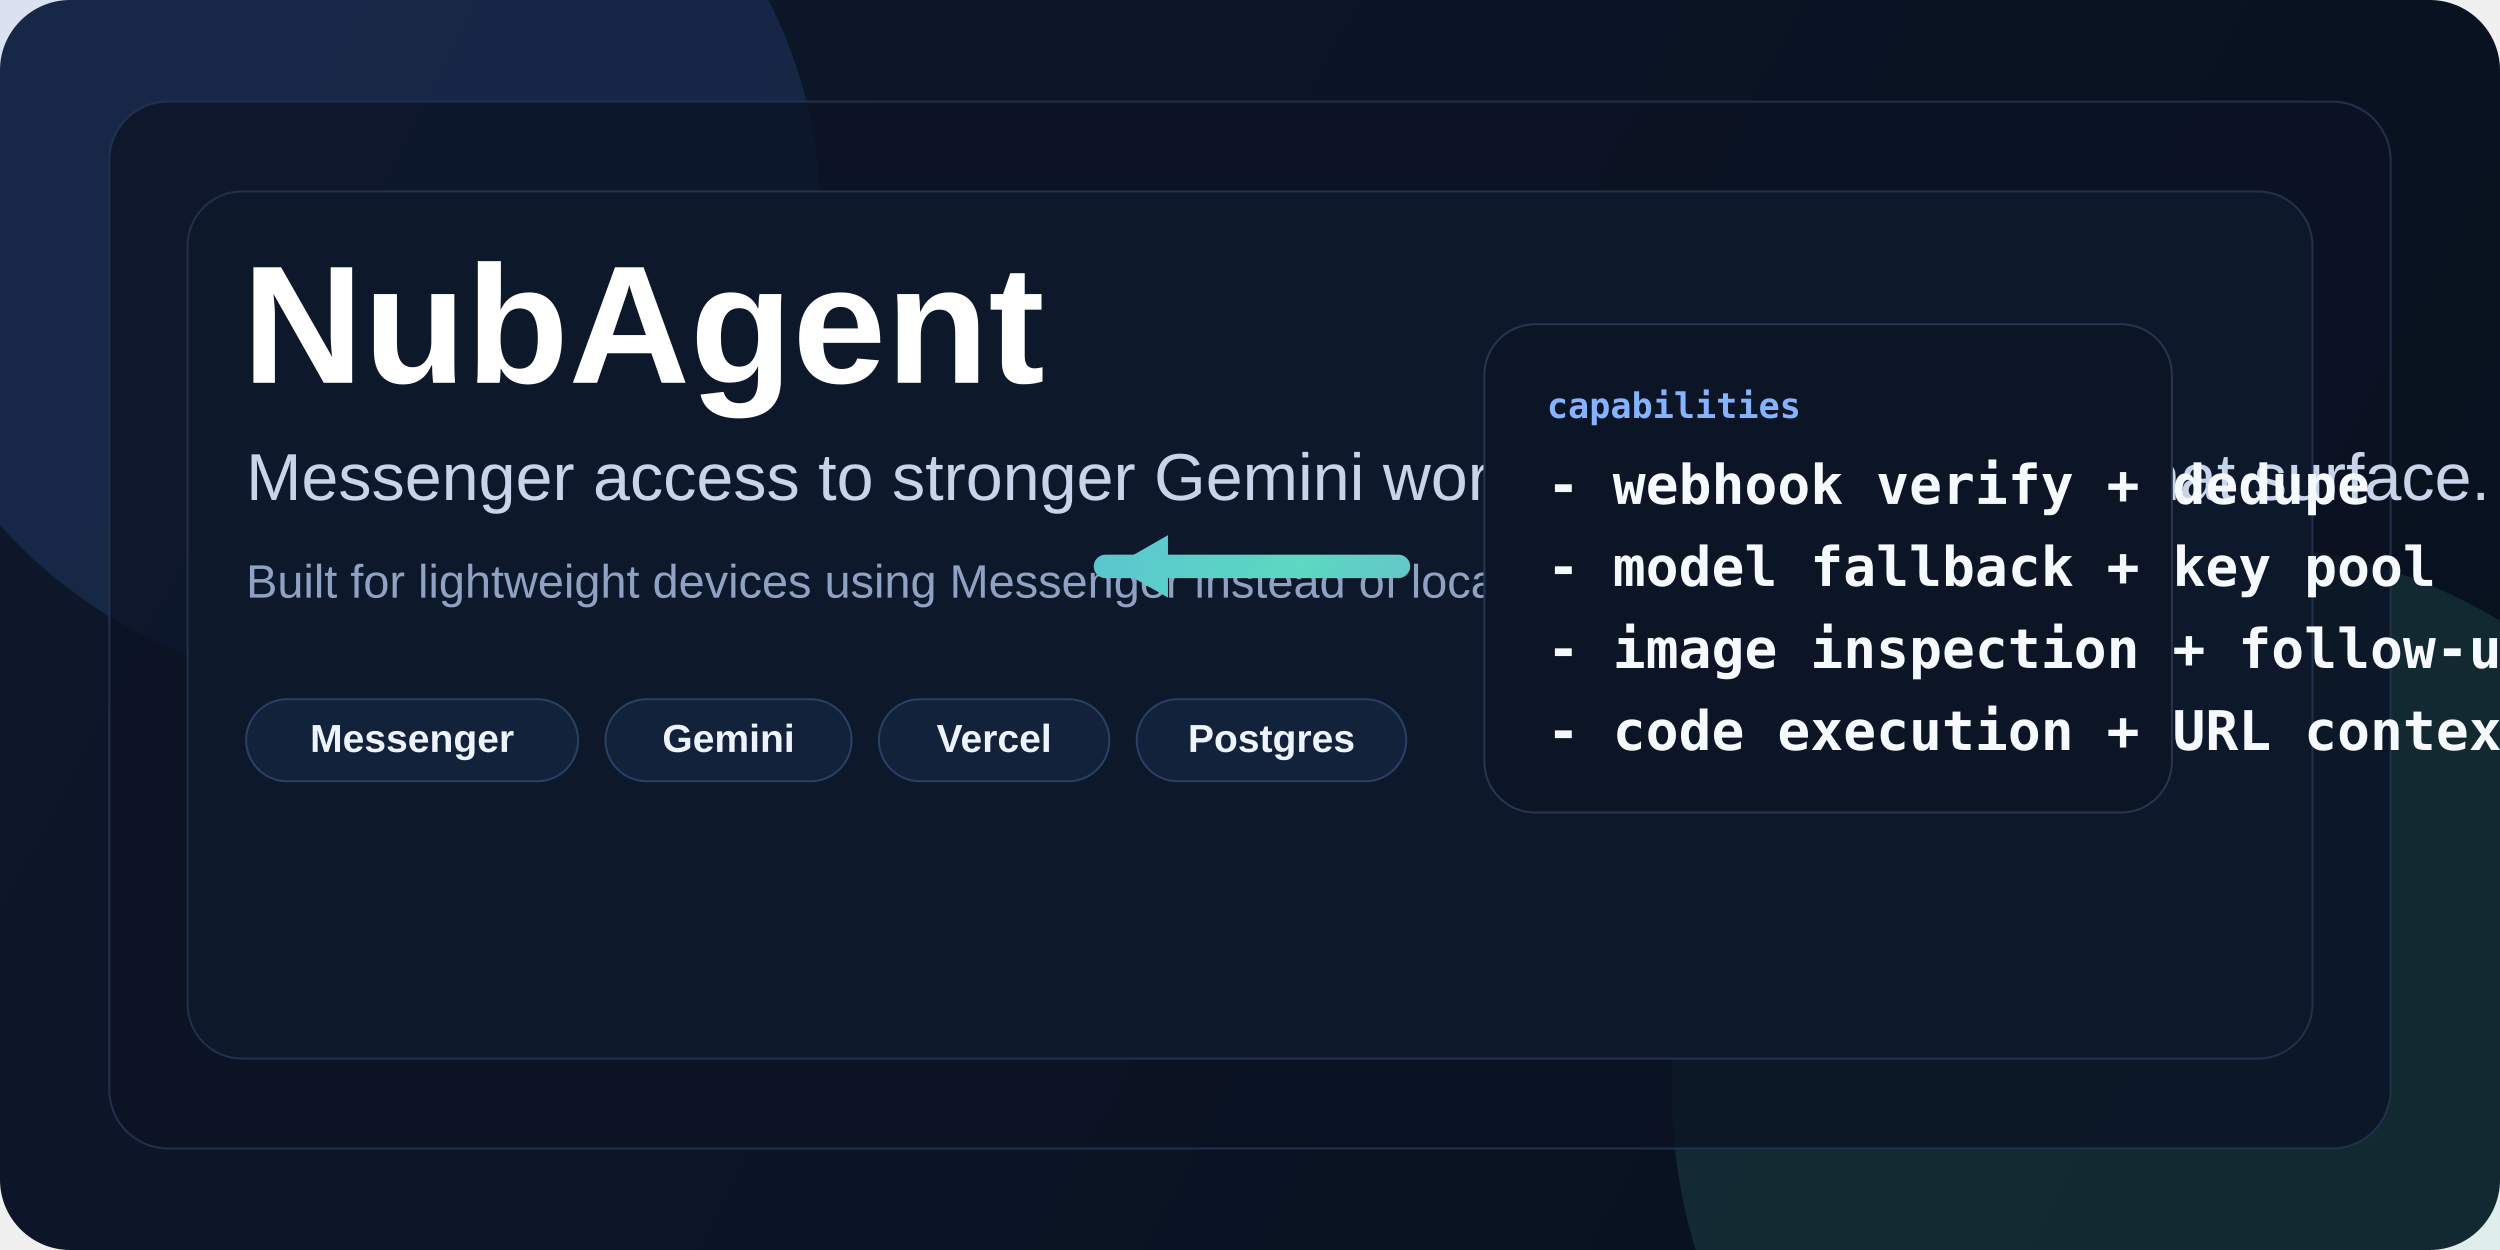
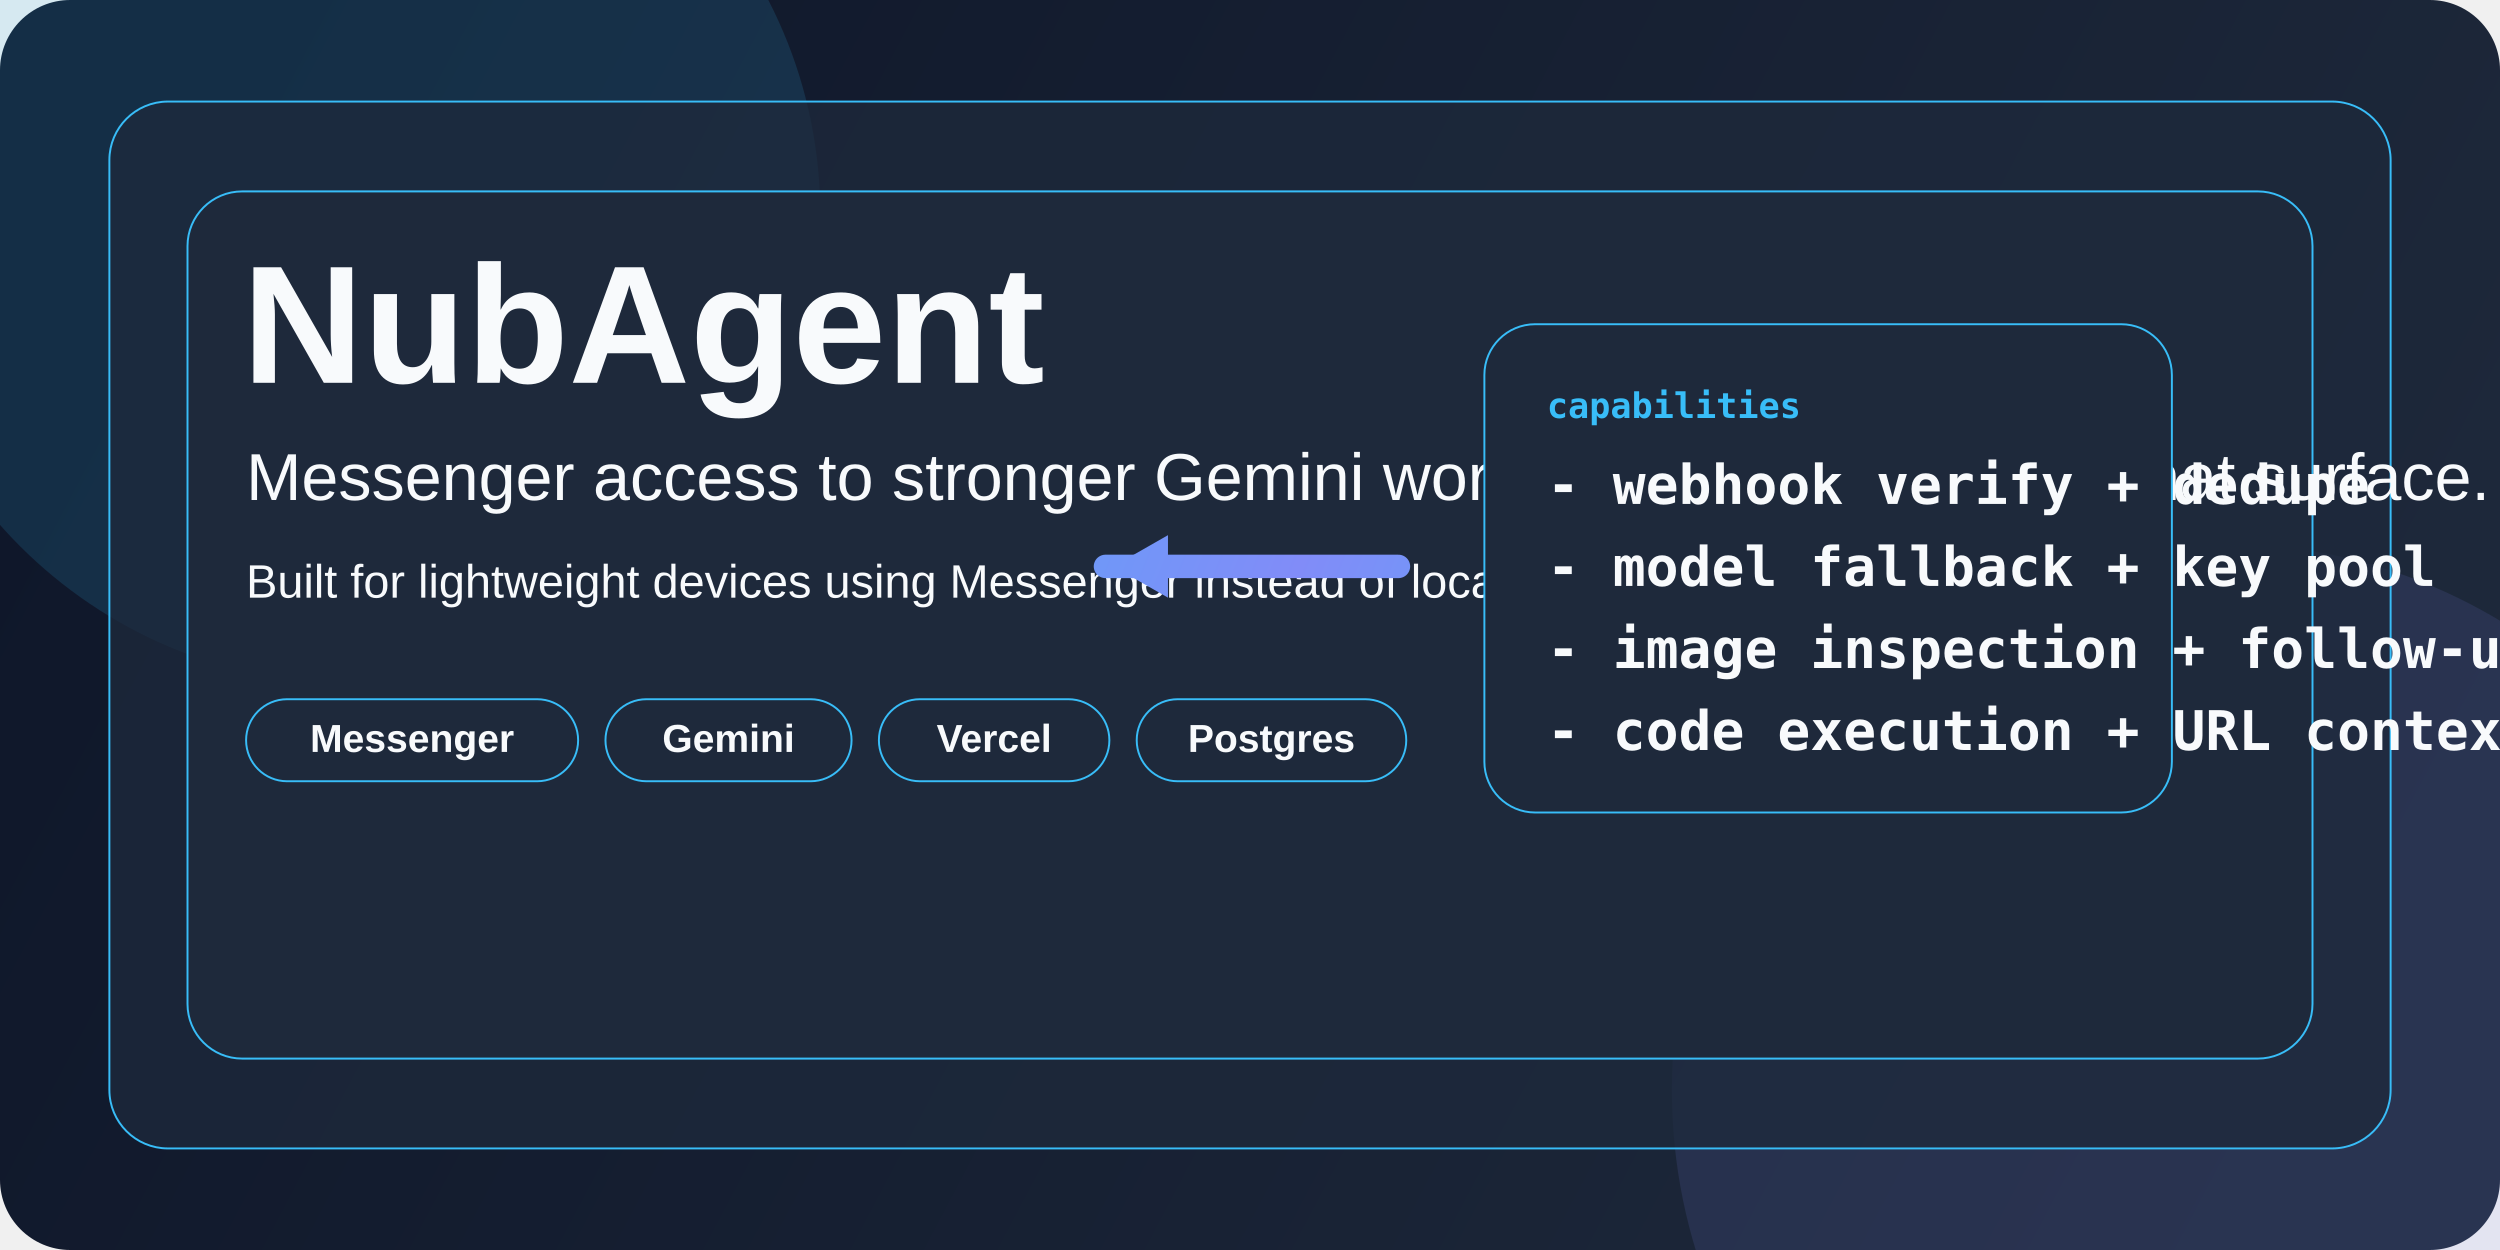
<svg xmlns="http://www.w3.org/2000/svg" width="1280" height="640" viewBox="0 0 1280 640" fill="none">
  <defs>
    <linearGradient id="bg" x1="112" y1="40" x2="1172" y2="600" gradientUnits="userSpaceOnUse">
-       <stop stop-color="#0E172A" />
-       <stop offset="1" stop-color="#08111E" />
+       <stop stop-color="#0F172A" />
+       <stop offset="1" stop-color="#1E293B" />
    </linearGradient>
    <linearGradient id="accent" x1="256" y1="164" x2="1016" y2="472" gradientUnits="userSpaceOnUse">
-       <stop stop-color="#4F8CFF" />
-       <stop offset="0.52" stop-color="#5DD8C1" />
-       <stop offset="1" stop-color="#8B5CF6" />
+       <stop stop-color="#38BDF8" />
+       <stop offset="0.52" stop-color="#818CF8" />
+       <stop offset="1" stop-color="#38BDF8" />
    </linearGradient>
  </defs>
  <rect width="1280" height="640" rx="36" fill="url(#bg)" />
-   <circle cx="180" cy="110" r="240" fill="#4F8CFF" fill-opacity="0.14" />
-   <circle cx="1136" cy="558" r="280" fill="#5DD8C1" fill-opacity="0.12" />
-   <rect x="56" y="52" width="1168" height="536" rx="30" fill="#0B1324" fill-opacity="0.76" stroke="#22314B" />
-   <rect x="96" y="98" width="1088" height="444" rx="28" fill="#0E182B" stroke="#22314B" />
-   <text x="124" y="196" fill="#FFFFFF" font-size="86" font-weight="700" font-family="Segoe UI, Arial, sans-serif">NubAgent</text>
-   <text x="126" y="256" fill="#C7D4EA" font-size="34" font-weight="500" font-family="Segoe UI, Arial, sans-serif">Messenger access to stronger Gemini workflows from a simple chat surface.</text>
-   <text x="126" y="306" fill="#8FA2C3" font-size="24" font-weight="500" font-family="Segoe UI, Arial, sans-serif">Built for lightweight devices using Messenger instead of local model installs.</text>
+   <circle cx="180" cy="110" r="240" fill="#38BDF8" fill-opacity="0.14" />
+   <circle cx="1136" cy="558" r="280" fill="#818CF8" fill-opacity="0.12" />
+   <rect x="56" y="52" width="1168" height="536" rx="30" fill="#1E293B" fill-opacity="0.76" stroke="#38BDF8" />
+   <rect x="96" y="98" width="1088" height="444" rx="28" fill="#1E293B" stroke="#38BDF8" />
+   <text x="124" y="196" fill="#F8FAFC" font-size="86" font-weight="700" font-family="Segoe UI, Arial, sans-serif">NubAgent</text>
+   <text x="126" y="256" fill="#F8FAFC" font-size="34" font-weight="500" font-family="Segoe UI, Arial, sans-serif">Messenger access to stronger Gemini workflows from a simple chat surface.</text>
+   <text x="126" y="306" fill="#F8FAFC" font-size="24" font-weight="500" font-family="Segoe UI, Arial, sans-serif">Built for lightweight devices using Messenger instead of local model installs.</text>
  <g>
-     <rect x="126" y="358" width="170" height="42" rx="21" fill="#13223B" stroke="#294165" />
-     <text x="211" y="385" text-anchor="middle" fill="#EDF3FF" font-size="20" font-weight="600" font-family="Segoe UI, Arial, sans-serif">Messenger</text>
-     <rect x="310" y="358" width="126" height="42" rx="21" fill="#13223B" stroke="#294165" />
-     <text x="373" y="385" text-anchor="middle" fill="#EDF3FF" font-size="20" font-weight="600" font-family="Segoe UI, Arial, sans-serif">Gemini</text>
-     <rect x="450" y="358" width="118" height="42" rx="21" fill="#13223B" stroke="#294165" />
-     <text x="509" y="385" text-anchor="middle" fill="#EDF3FF" font-size="20" font-weight="600" font-family="Segoe UI, Arial, sans-serif">Vercel</text>
-     <rect x="582" y="358" width="138" height="42" rx="21" fill="#13223B" stroke="#294165" />
-     <text x="651" y="385" text-anchor="middle" fill="#EDF3FF" font-size="20" font-weight="600" font-family="Segoe UI, Arial, sans-serif">Postgres</text>
+     <rect x="126" y="358" width="170" height="42" rx="21" fill="#1E293B" stroke="#38BDF8" />
+     <text x="211" y="385" text-anchor="middle" fill="#F8FAFC" font-size="20" font-weight="600" font-family="Segoe UI, Arial, sans-serif">Messenger</text>
+     <rect x="310" y="358" width="126" height="42" rx="21" fill="#1E293B" stroke="#38BDF8" />
+     <text x="373" y="385" text-anchor="middle" fill="#F8FAFC" font-size="20" font-weight="600" font-family="Segoe UI, Arial, sans-serif">Gemini</text>
+     <rect x="450" y="358" width="118" height="42" rx="21" fill="#1E293B" stroke="#38BDF8" />
+     <text x="509" y="385" text-anchor="middle" fill="#F8FAFC" font-size="20" font-weight="600" font-family="Segoe UI, Arial, sans-serif">Vercel</text>
+     <rect x="582" y="358" width="138" height="42" rx="21" fill="#1E293B" stroke="#38BDF8" />
+     <text x="651" y="385" text-anchor="middle" fill="#F8FAFC" font-size="20" font-weight="600" font-family="Segoe UI, Arial, sans-serif">Postgres</text>
  </g>
  <g>
-     <rect x="760" y="166" width="352" height="250" rx="26" fill="#0C1526" stroke="#263650" />
-     <text x="792" y="214" fill="#86B3FF" font-size="18" font-weight="700" font-family="Consolas, Menlo, monospace">capabilities</text>
-     <text x="792" y="258" fill="#F6FAFF" font-size="28" font-weight="700" font-family="Consolas, Menlo, monospace">- webhook verify + dedupe</text>
-     <text x="792" y="300" fill="#F6FAFF" font-size="28" font-weight="700" font-family="Consolas, Menlo, monospace">- model fallback + key pool</text>
-     <text x="792" y="342" fill="#F6FAFF" font-size="28" font-weight="700" font-family="Consolas, Menlo, monospace">- image inspection + follow-up</text>
-     <text x="792" y="384" fill="#F6FAFF" font-size="28" font-weight="700" font-family="Consolas, Menlo, monospace">- code execution + URL context</text>
+     <rect x="760" y="166" width="352" height="250" rx="26" fill="#1E293B" stroke="#38BDF8" />
+     <text x="792" y="214" fill="#38BDF8" font-size="18" font-weight="700" font-family="Consolas, Menlo, monospace">capabilities</text>
+     <text x="792" y="258" fill="#F8FAFC" font-size="28" font-weight="700" font-family="Consolas, Menlo, monospace">- webhook verify + dedupe</text>
+     <text x="792" y="300" fill="#F8FAFC" font-size="28" font-weight="700" font-family="Consolas, Menlo, monospace">- model fallback + key pool</text>
+     <text x="792" y="342" fill="#F8FAFC" font-size="28" font-weight="700" font-family="Consolas, Menlo, monospace">- image inspection + follow-up</text>
+     <text x="792" y="384" fill="#F8FAFC" font-size="28" font-weight="700" font-family="Consolas, Menlo, monospace">- code execution + URL context</text>
  </g>
  <path d="M716 290H566" stroke="url(#accent)" stroke-width="12" stroke-linecap="round" />
  <path d="M570 290L598 274V306L570 290Z" fill="url(#accent)" />
</svg>
